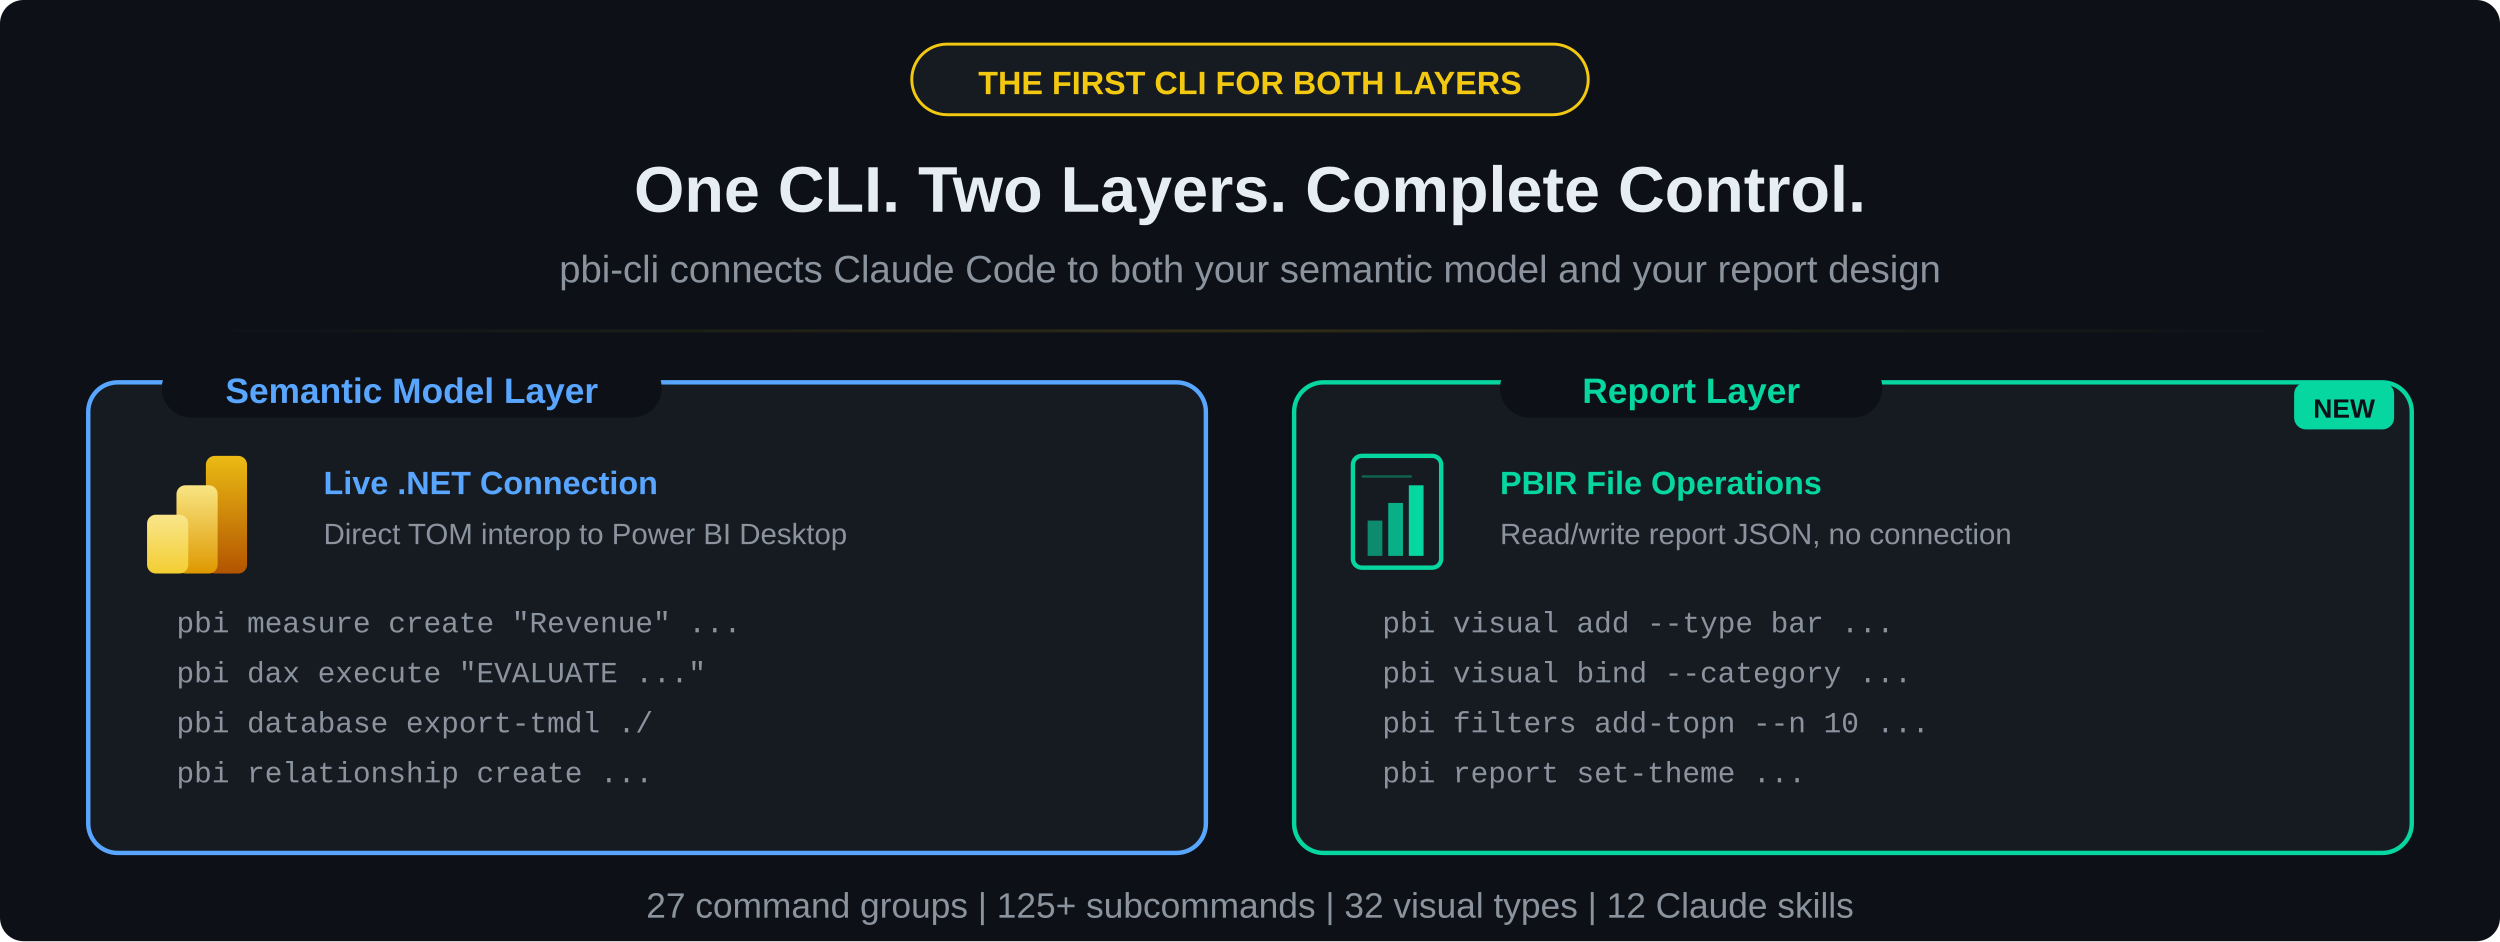
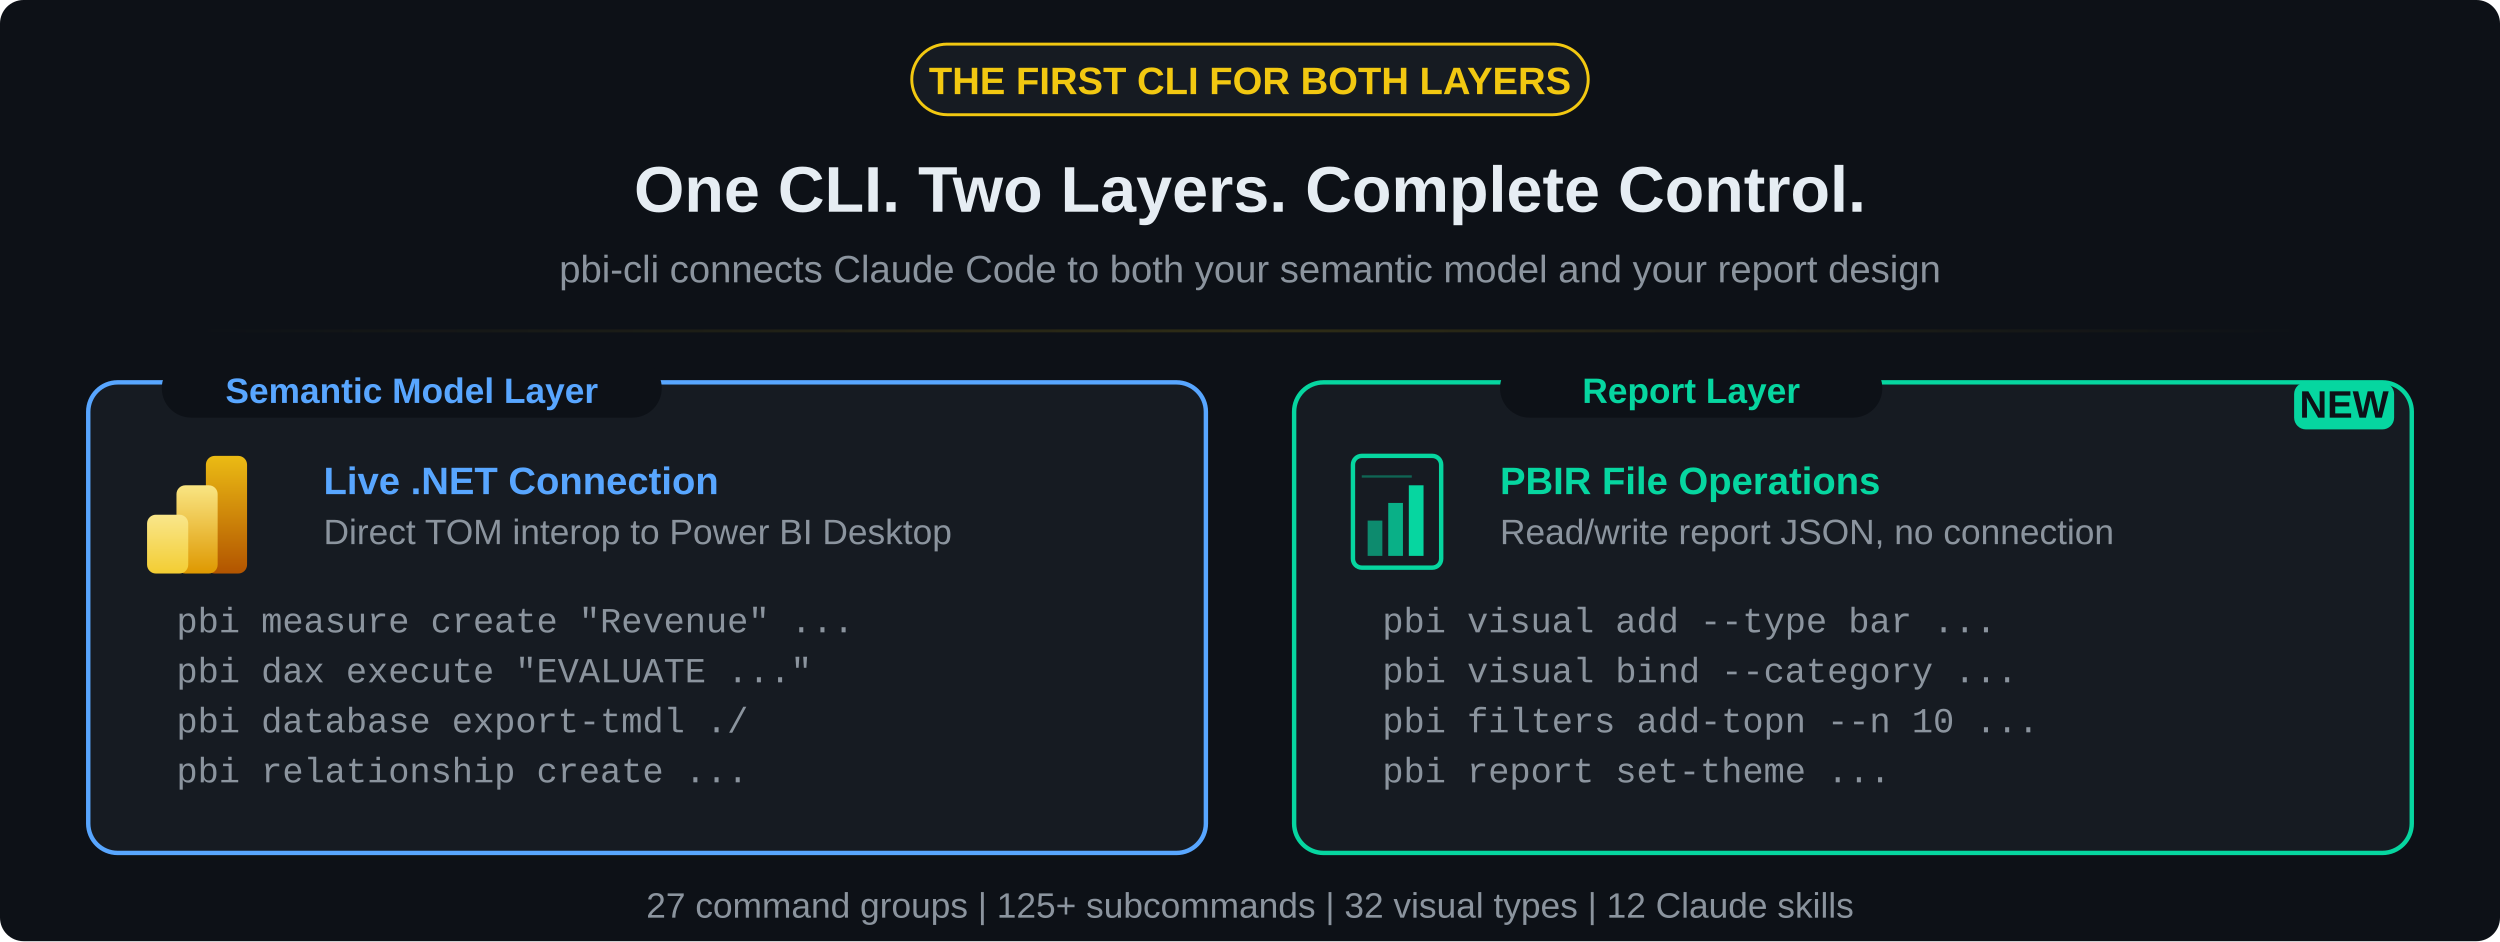
<svg xmlns="http://www.w3.org/2000/svg" width="850" height="320" viewBox="0 0 850 320">
  <defs>
    <linearGradient id="glow-h" x1="0%" y1="0%" x2="100%" y2="0%">
      <stop offset="0%" stop-color="#F2C811" stop-opacity="0" />
      <stop offset="50%" stop-color="#F2C811" stop-opacity="0.15" />
      <stop offset="100%" stop-color="#F2C811" stop-opacity="0" />
    </linearGradient>
    <linearGradient id="pbi-b1" x1="50%" y1="0%" x2="50%" y2="100%">
      <stop offset="0%" stop-color="#EBBB14" />
      <stop offset="100%" stop-color="#B25400" />
    </linearGradient>
    <linearGradient id="pbi-b2" x1="50%" y1="0%" x2="50%" y2="100%">
      <stop offset="0%" stop-color="#F9E583" />
      <stop offset="100%" stop-color="#DE9800" />
    </linearGradient>
    <linearGradient id="pbi-b3" x1="50%" y1="0%" x2="50%" y2="100%">
      <stop offset="0%" stop-color="#F9E68B" />
      <stop offset="100%" stop-color="#F3CD32" />
    </linearGradient>
  </defs>
  <rect width="100%" height="100%" fill="#0d1117" rx="8" />
  <rect x="310" y="15" width="230" height="24" rx="12" fill="#161b22" stroke="#F2C811" stroke-width="1" />
-   <text x="425" y="32" font-family="'Segoe UI', Arial, sans-serif" font-size="11" fill="#F2C811" text-anchor="middle" font-weight="bold">THE FIRST CLI FOR BOTH LAYERS</text>
+   <text x="425" y="32" font-family="'Segoe UI', Arial, sans-serif" font-size="13" fill="#F2C811" text-anchor="middle" font-weight="bold">THE FIRST CLI FOR BOTH LAYERS</text>
  <text x="425" y="72" font-family="'Segoe UI', Arial, sans-serif" font-size="22" fill="#e6edf3" text-anchor="middle" font-weight="bold">One CLI. Two Layers. Complete Control.</text>
  <text x="425" y="96" font-family="'Segoe UI', Arial, sans-serif" font-size="13" fill="#8b949e" text-anchor="middle">pbi-cli connects Claude Code to both your semantic model and your report design</text>
  <rect x="60" y="112" width="730" height="1" fill="url(#glow-h)" />
  <rect x="30" y="130" width="380" height="160" rx="10" fill="#161b22" stroke="#58a6ff" stroke-width="1.5" />
  <rect x="55" y="122" width="170" height="20" rx="10" fill="#0d1117" />
  <text x="140" y="137" font-family="'Segoe UI', Arial, sans-serif" font-size="12" fill="#58a6ff" text-anchor="middle" font-weight="bold">Semantic Model Layer</text>
  <g transform="translate(50, 155)">
    <rect x="20" y="0" width="14" height="40" rx="3" fill="url(#pbi-b1)" />
    <rect x="10" y="10" width="14" height="30" rx="3" fill="url(#pbi-b2)" />
    <rect x="0" y="20" width="14" height="20" rx="3" fill="url(#pbi-b3)" />
  </g>
-   <text x="110" y="168" font-family="'Segoe UI', Arial, sans-serif" font-size="11" fill="#58a6ff" font-weight="bold">Live .NET Connection</text>
-   <text x="110" y="185" font-family="'Segoe UI', Arial, sans-serif" font-size="10" fill="#8b949e">Direct TOM interop to Power BI Desktop</text>
-   <text x="60" y="215" font-family="'Courier New', Courier, monospace" font-size="10" fill="#8b949e">pbi measure create "Revenue" ...</text>
-   <text x="60" y="232" font-family="'Courier New', Courier, monospace" font-size="10" fill="#8b949e">pbi dax execute "EVALUATE ..."</text>
-   <text x="60" y="249" font-family="'Courier New', Courier, monospace" font-size="10" fill="#8b949e">pbi database export-tmdl ./</text>
-   <text x="60" y="266" font-family="'Courier New', Courier, monospace" font-size="10" fill="#8b949e">pbi relationship create ...</text>
+   <text x="110" y="168" font-family="'Segoe UI', Arial, sans-serif" font-size="13" fill="#58a6ff" font-weight="bold">Live .NET Connection</text>
+   <text x="110" y="185" font-family="'Segoe UI', Arial, sans-serif" font-size="12" fill="#8b949e">Direct TOM interop to Power BI Desktop</text>
+   <text x="60" y="215" font-family="'Courier New', Courier, monospace" font-size="12" fill="#8b949e">pbi measure create "Revenue" ...</text>
+   <text x="60" y="232" font-family="'Courier New', Courier, monospace" font-size="12" fill="#8b949e">pbi dax execute "EVALUATE ..."</text>
+   <text x="60" y="249" font-family="'Courier New', Courier, monospace" font-size="12" fill="#8b949e">pbi database export-tmdl ./</text>
+   <text x="60" y="266" font-family="'Courier New', Courier, monospace" font-size="12" fill="#8b949e">pbi relationship create ...</text>
  <rect x="440" y="130" width="380" height="160" rx="10" fill="#161b22" stroke="#06d6a0" stroke-width="1.5" />
  <rect x="510" y="122" width="130" height="20" rx="10" fill="#0d1117" />
  <text x="575" y="137" font-family="'Segoe UI', Arial, sans-serif" font-size="12" fill="#06d6a0" text-anchor="middle" font-weight="bold">Report Layer</text>
  <g transform="translate(460, 155)">
    <rect x="0" y="0" width="30" height="38" rx="3" fill="none" stroke="#06d6a0" stroke-width="1.5" />
    <rect x="5" y="22" width="5" height="12" fill="#06d6a0" opacity="0.6" />
    <rect x="12" y="16" width="5" height="18" fill="#06d6a0" opacity="0.8" />
    <rect x="19" y="10" width="5" height="24" fill="#06d6a0" />
    <line x1="3" y1="7" x2="20" y2="7" stroke="#06d6a0" stroke-width="0.8" stroke-opacity="0.4" />
  </g>
-   <text x="510" y="168" font-family="'Segoe UI', Arial, sans-serif" font-size="11" fill="#06d6a0" font-weight="bold">PBIR File Operations</text>
-   <text x="510" y="185" font-family="'Segoe UI', Arial, sans-serif" font-size="10" fill="#8b949e">Read/write report JSON, no connection</text>
-   <text x="470" y="215" font-family="'Courier New', Courier, monospace" font-size="10" fill="#8b949e">pbi visual add --type bar ...</text>
-   <text x="470" y="232" font-family="'Courier New', Courier, monospace" font-size="10" fill="#8b949e">pbi visual bind --category ...</text>
-   <text x="470" y="249" font-family="'Courier New', Courier, monospace" font-size="10" fill="#8b949e">pbi filters add-topn --n 10 ...</text>
-   <text x="470" y="266" font-family="'Courier New', Courier, monospace" font-size="10" fill="#8b949e">pbi report set-theme ...</text>
+   <text x="510" y="168" font-family="'Segoe UI', Arial, sans-serif" font-size="13" fill="#06d6a0" font-weight="bold">PBIR File Operations</text>
+   <text x="510" y="185" font-family="'Segoe UI', Arial, sans-serif" font-size="12" fill="#8b949e">Read/write report JSON, no connection</text>
+   <text x="470" y="215" font-family="'Courier New', Courier, monospace" font-size="12" fill="#8b949e">pbi visual add --type bar ...</text>
+   <text x="470" y="232" font-family="'Courier New', Courier, monospace" font-size="12" fill="#8b949e">pbi visual bind --category ...</text>
+   <text x="470" y="249" font-family="'Courier New', Courier, monospace" font-size="12" fill="#8b949e">pbi filters add-topn --n 10 ...</text>
+   <text x="470" y="266" font-family="'Courier New', Courier, monospace" font-size="12" fill="#8b949e">pbi report set-theme ...</text>
  <rect x="780" y="130" width="34" height="16" rx="4" fill="#06d6a0" />
-   <text x="797" y="142" font-family="'Segoe UI', Arial, sans-serif" font-size="9" fill="#0d1117" text-anchor="middle" font-weight="bold">NEW</text>
+   <text x="797" y="142" font-family="'Segoe UI', Arial, sans-serif" font-size="13" fill="#0d1117" text-anchor="middle" font-weight="bold">NEW</text>
  <text x="425" y="312" font-family="'Segoe UI', Arial, sans-serif" font-size="12" fill="#8b949e" text-anchor="middle">27 command groups | 125+ subcommands | 32 visual types | 12 Claude skills</text>
</svg>
